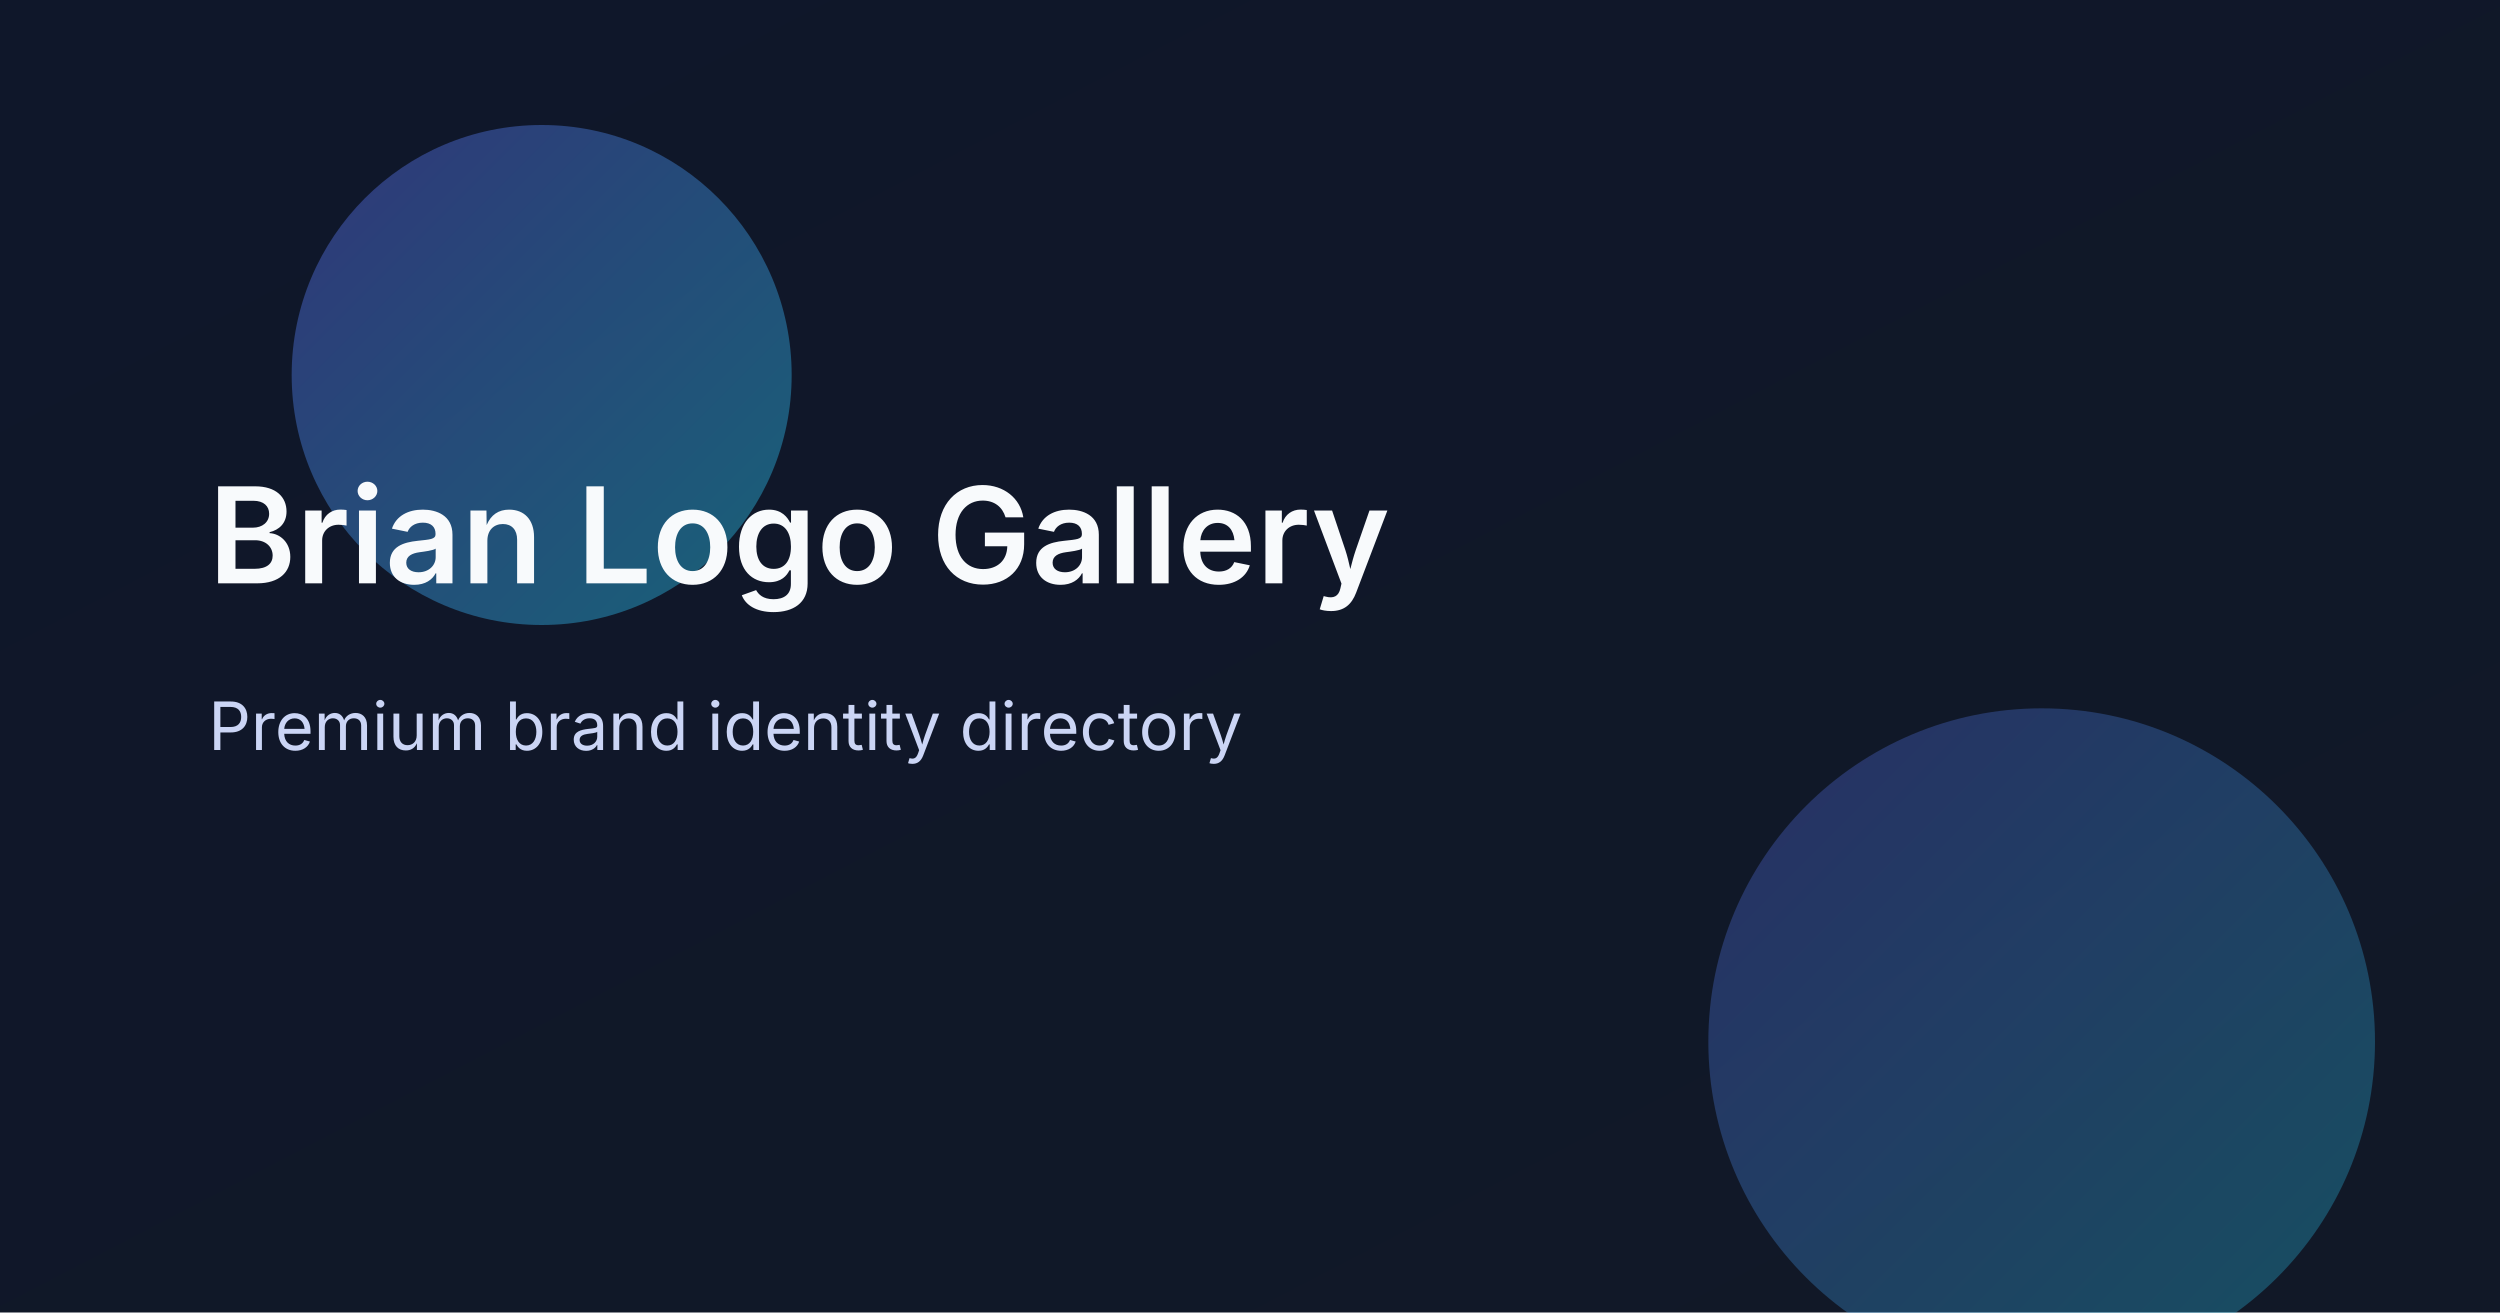
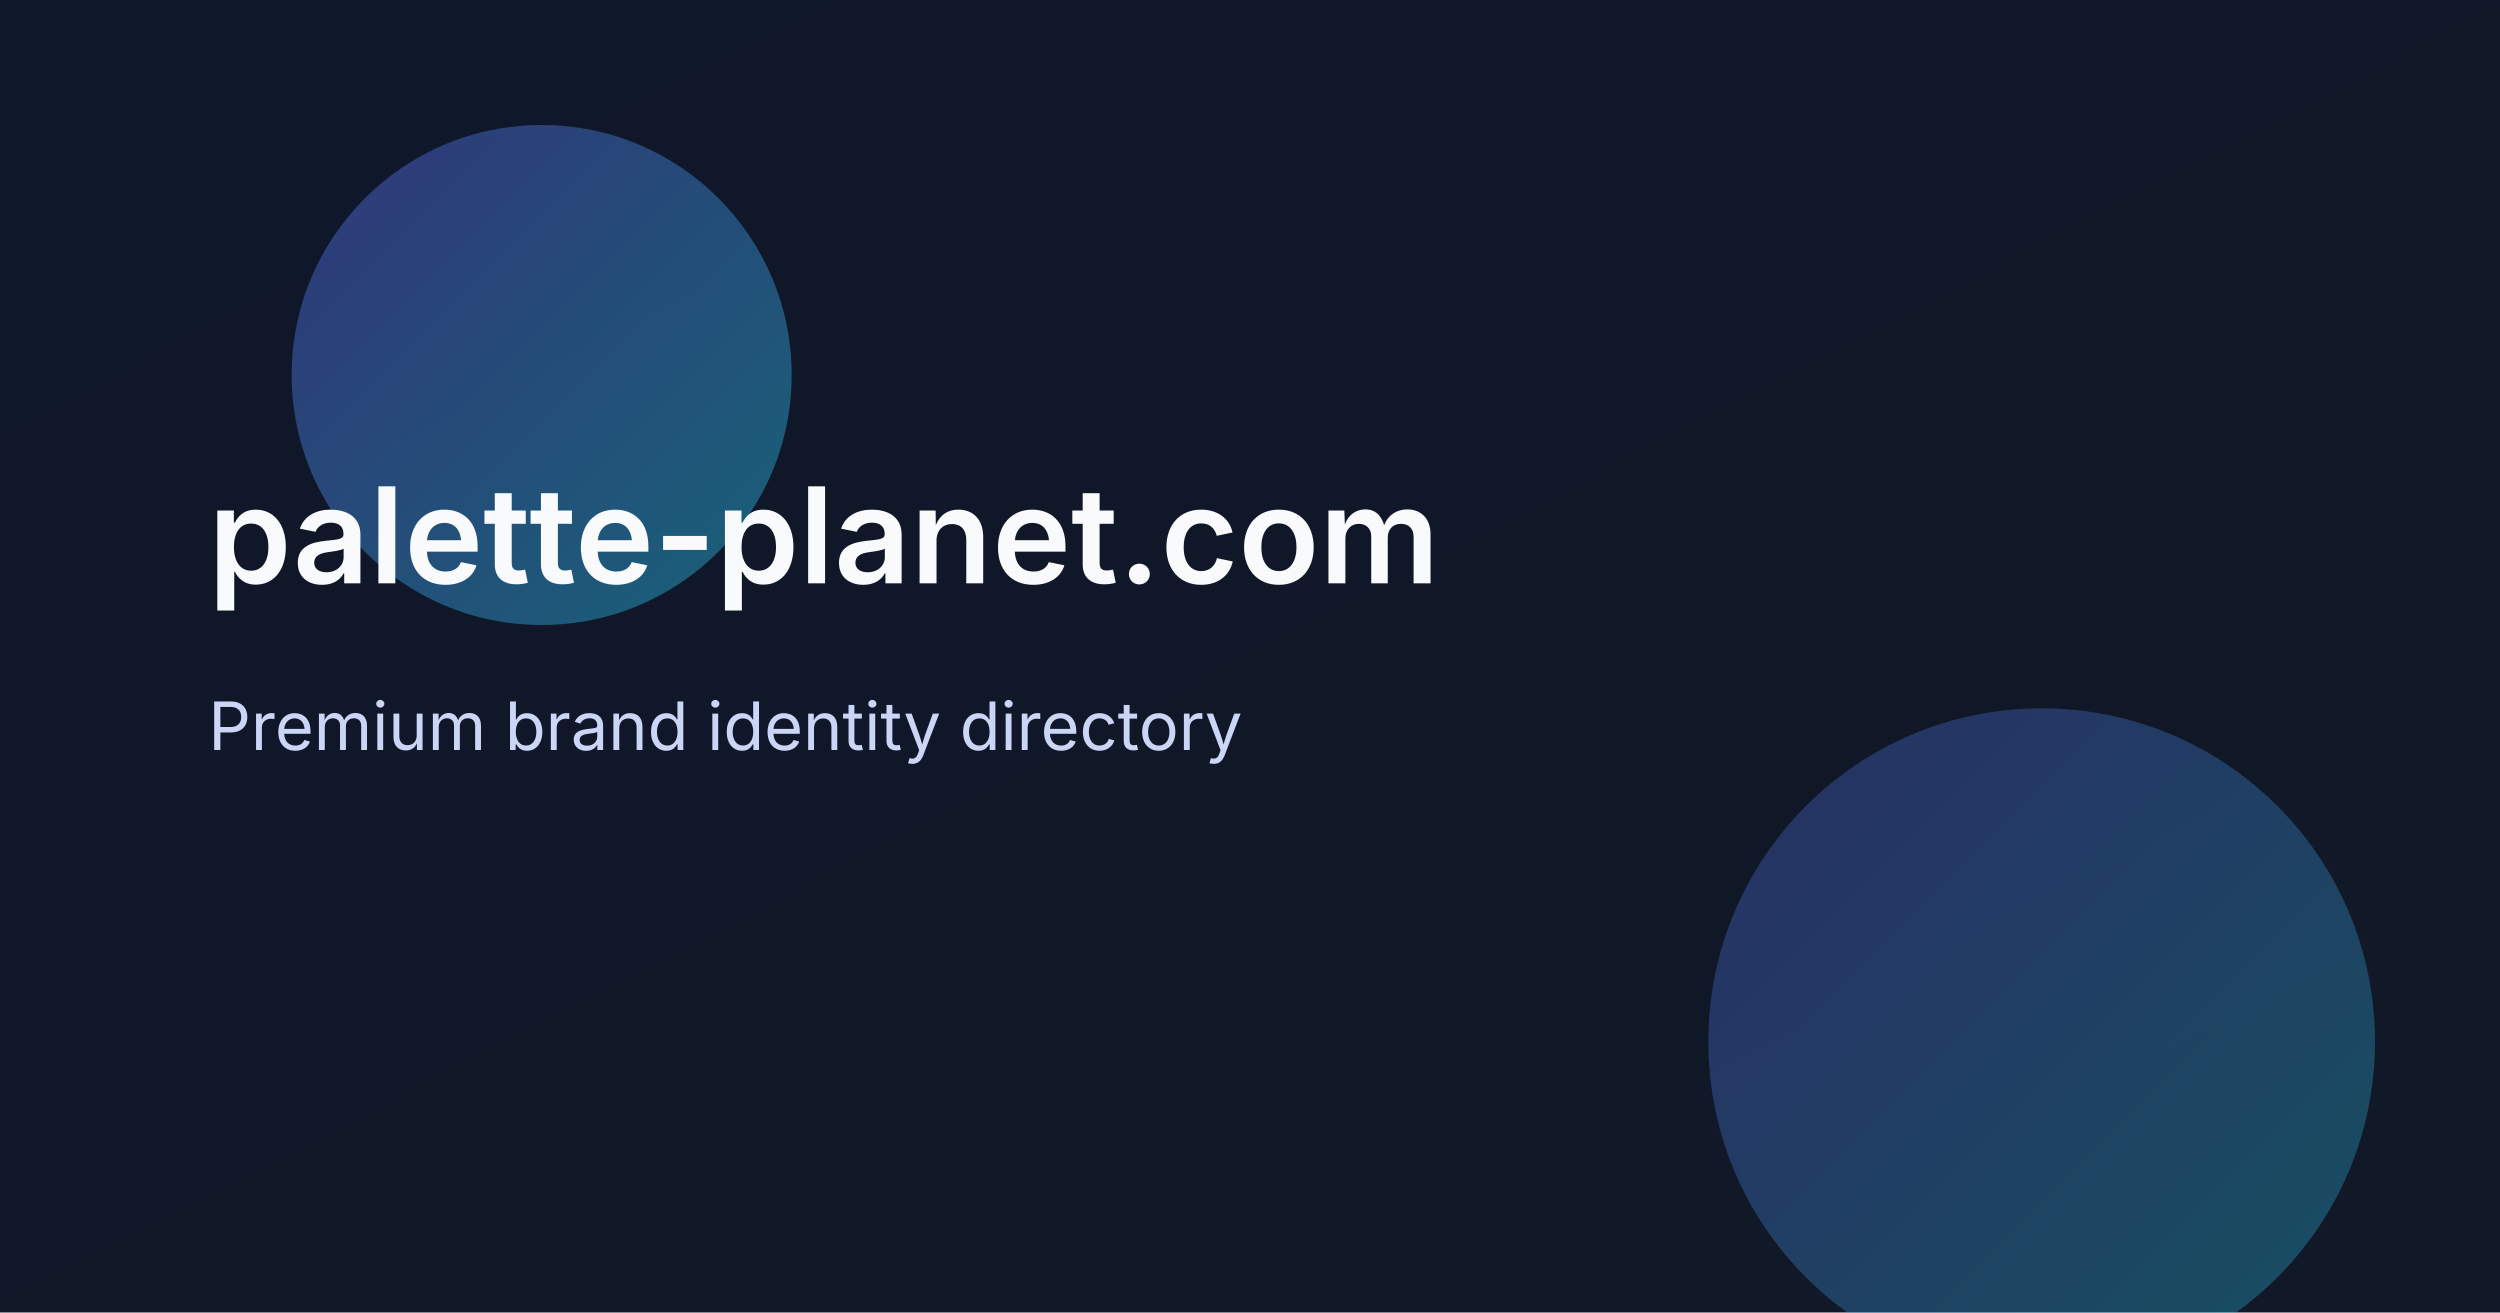
<svg xmlns="http://www.w3.org/2000/svg" width="1200" height="630" viewBox="0 0 1200 630" fill="none">
  <defs>
    <linearGradient id="bg" x1="0" y1="0" x2="1" y2="1">
      <stop offset="0%" stop-color="#0F172A" />
      <stop offset="100%" stop-color="#111827" />
    </linearGradient>
    <linearGradient id="accent" x1="0" y1="0" x2="1" y2="1">
      <stop offset="0%" stop-color="#6366F1" />
      <stop offset="100%" stop-color="#22D3EE" />
    </linearGradient>
  </defs>
  <rect width="1200" height="630" fill="url(#bg)" />
  <circle cx="260" cy="180" r="120" fill="url(#accent)" opacity="0.4" />
  <circle cx="980" cy="500" r="160" fill="url(#accent)" opacity="0.3" />
-   <text x="100" y="280" fill="#F8FAFC" font-size="64" font-family="Inter, sans-serif" font-weight="600">Brian Logo Gallery</text>
+   <text x="100" y="280" fill="#F8FAFC" font-size="64" font-family="Inter, sans-serif" font-weight="600">palette-planet.com</text>
  <text x="100" y="360" fill="#CBD5F5" font-size="32" font-family="Inter, sans-serif">Premium brand identity directory</text>
</svg>
